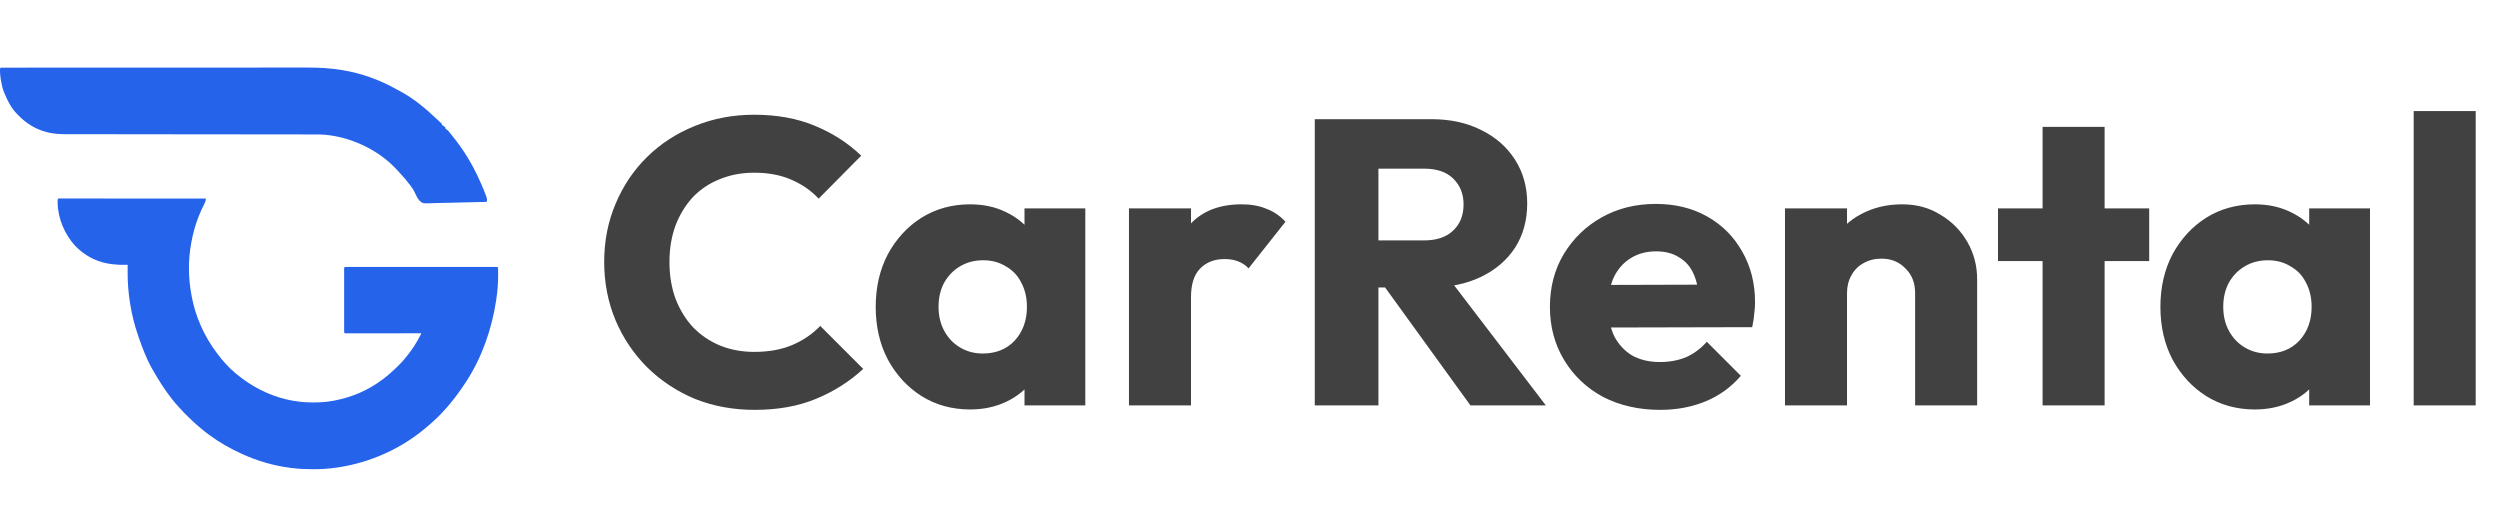
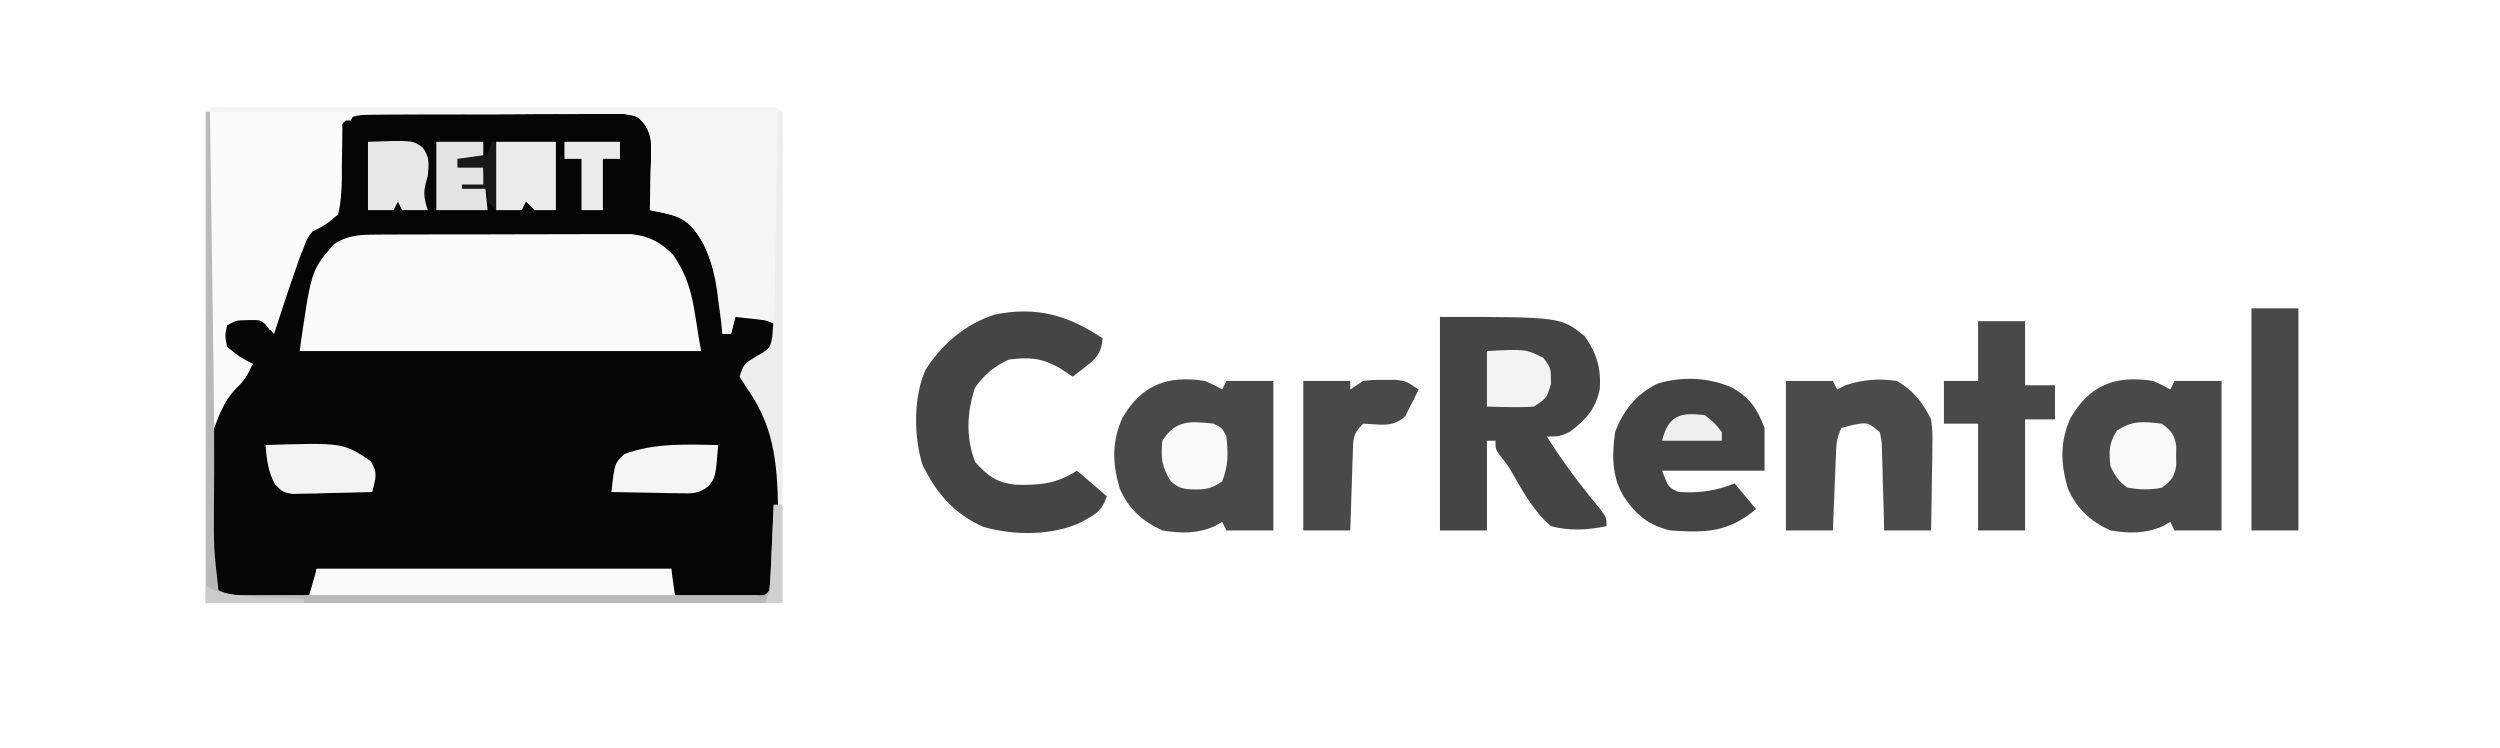
- <svg xmlns="http://www.w3.org/2000/svg" width="148" height="30" viewBox="0 0 148 30" fill="none">
-   <path d="M44.672 24.264C43.408 24.264 42.232 24.048 41.144 23.616C40.072 23.168 39.128 22.544 38.312 21.744C37.512 20.944 36.888 20.016 36.44 18.96C35.992 17.888 35.768 16.736 35.768 15.504C35.768 14.272 35.992 13.128 36.44 12.072C36.888 11 37.512 10.072 38.312 9.288C39.112 8.504 40.048 7.896 41.12 7.464C42.208 7.016 43.384 6.792 44.648 6.792C45.992 6.792 47.184 7.008 48.224 7.44C49.28 7.872 50.2 8.464 50.984 9.216L48.464 11.76C48.016 11.28 47.472 10.904 46.832 10.632C46.208 10.36 45.48 10.224 44.648 10.224C43.912 10.224 43.232 10.352 42.608 10.608C42 10.848 41.472 11.2 41.024 11.664C40.592 12.128 40.248 12.688 39.992 13.344C39.752 14 39.632 14.72 39.632 15.504C39.632 16.304 39.752 17.032 39.992 17.688C40.248 18.344 40.592 18.904 41.024 19.368C41.472 19.832 42 20.192 42.608 20.448C43.232 20.704 43.912 20.832 44.648 20.832C45.512 20.832 46.264 20.696 46.904 20.424C47.544 20.152 48.096 19.776 48.56 19.296L51.104 21.84C50.288 22.592 49.352 23.184 48.296 23.616C47.256 24.048 46.048 24.264 44.672 24.264ZM57.434 24.24C56.362 24.24 55.402 23.976 54.554 23.448C53.722 22.92 53.058 22.2 52.562 21.288C52.082 20.376 51.842 19.336 51.842 18.168C51.842 17 52.082 15.96 52.562 15.048C53.058 14.136 53.722 13.416 54.554 12.888C55.402 12.36 56.362 12.096 57.434 12.096C58.218 12.096 58.922 12.248 59.546 12.552C60.186 12.856 60.706 13.28 61.106 13.824C61.506 14.352 61.73 14.96 61.778 15.648V20.688C61.73 21.376 61.506 21.992 61.106 22.536C60.722 23.064 60.21 23.48 59.57 23.784C58.93 24.088 58.218 24.24 57.434 24.24ZM58.178 20.928C58.962 20.928 59.594 20.672 60.074 20.16C60.554 19.632 60.794 18.968 60.794 18.168C60.794 17.624 60.682 17.144 60.458 16.728C60.25 16.312 59.946 15.992 59.546 15.768C59.162 15.528 58.714 15.408 58.202 15.408C57.69 15.408 57.234 15.528 56.834 15.768C56.45 15.992 56.138 16.312 55.898 16.728C55.674 17.144 55.562 17.624 55.562 18.168C55.562 18.696 55.674 19.168 55.898 19.584C56.122 20 56.434 20.328 56.834 20.568C57.234 20.808 57.682 20.928 58.178 20.928ZM60.65 24V20.856L61.202 18.024L60.65 15.192V12.336H64.25V24H60.65ZM66.835 24V12.336H70.507V24H66.835ZM70.507 17.592L68.971 16.392C69.275 15.032 69.787 13.976 70.507 13.224C71.227 12.472 72.227 12.096 73.507 12.096C74.067 12.096 74.555 12.184 74.971 12.36C75.403 12.52 75.779 12.776 76.099 13.128L73.915 15.888C73.755 15.712 73.555 15.576 73.315 15.48C73.075 15.384 72.803 15.336 72.499 15.336C71.891 15.336 71.403 15.528 71.035 15.912C70.683 16.28 70.507 16.84 70.507 17.592ZM80.715 17.016V14.232H84.291C85.043 14.232 85.619 14.04 86.019 13.656C86.435 13.272 86.643 12.752 86.643 12.096C86.643 11.488 86.443 10.984 86.043 10.584C85.643 10.184 85.067 9.984 84.315 9.984H80.715V7.056H84.747C85.867 7.056 86.851 7.272 87.699 7.704C88.547 8.12 89.211 8.704 89.691 9.456C90.171 10.208 90.411 11.072 90.411 12.048C90.411 13.04 90.171 13.912 89.691 14.664C89.211 15.4 88.539 15.976 87.675 16.392C86.811 16.808 85.795 17.016 84.627 17.016H80.715ZM77.835 24V7.056H81.603V24H77.835ZM87.051 24L81.771 16.704L85.227 15.768L91.515 24H87.051ZM98.283 24.264C97.019 24.264 95.891 24.008 94.899 23.496C93.923 22.968 93.155 22.24 92.595 21.312C92.035 20.384 91.755 19.336 91.755 18.168C91.755 17 92.027 15.96 92.571 15.048C93.131 14.12 93.883 13.392 94.827 12.864C95.771 12.336 96.835 12.072 98.019 12.072C99.171 12.072 100.187 12.32 101.067 12.816C101.947 13.312 102.635 14 103.131 14.88C103.643 15.76 103.899 16.768 103.899 17.904C103.899 18.112 103.883 18.336 103.851 18.576C103.835 18.8 103.795 19.064 103.731 19.368L93.675 19.392V16.872L102.171 16.848L100.587 17.904C100.571 17.232 100.467 16.68 100.275 16.248C100.083 15.8 99.795 15.464 99.411 15.24C99.043 15 98.587 14.88 98.043 14.88C97.467 14.88 96.963 15.016 96.531 15.288C96.115 15.544 95.787 15.912 95.547 16.392C95.323 16.872 95.211 17.456 95.211 18.144C95.211 18.832 95.331 19.424 95.571 19.92C95.827 20.4 96.179 20.776 96.627 21.048C97.091 21.304 97.635 21.432 98.259 21.432C98.835 21.432 99.355 21.336 99.819 21.144C100.283 20.936 100.691 20.632 101.043 20.232L103.059 22.248C102.483 22.92 101.787 23.424 100.971 23.76C100.155 24.096 99.259 24.264 98.283 24.264ZM113.375 24V17.352C113.375 16.744 113.183 16.256 112.799 15.888C112.431 15.504 111.959 15.312 111.383 15.312C110.983 15.312 110.631 15.4 110.327 15.576C110.023 15.736 109.783 15.976 109.607 16.296C109.431 16.6 109.343 16.952 109.343 17.352L107.927 16.656C107.927 15.744 108.127 14.944 108.527 14.256C108.927 13.568 109.479 13.04 110.183 12.672C110.903 12.288 111.711 12.096 112.607 12.096C113.471 12.096 114.231 12.304 114.887 12.72C115.559 13.12 116.087 13.656 116.471 14.328C116.855 15 117.047 15.736 117.047 16.536V24H113.375ZM105.671 24V12.336H109.343V24H105.671ZM120.921 24V7.512H124.593V24H120.921ZM118.281 15.456V12.336H127.233V15.456H118.281ZM133.488 24.24C132.416 24.24 131.456 23.976 130.608 23.448C129.776 22.92 129.112 22.2 128.616 21.288C128.136 20.376 127.896 19.336 127.896 18.168C127.896 17 128.136 15.96 128.616 15.048C129.112 14.136 129.776 13.416 130.608 12.888C131.456 12.36 132.416 12.096 133.488 12.096C134.272 12.096 134.976 12.248 135.6 12.552C136.24 12.856 136.76 13.28 137.16 13.824C137.56 14.352 137.784 14.96 137.832 15.648V20.688C137.784 21.376 137.56 21.992 137.16 22.536C136.776 23.064 136.264 23.48 135.624 23.784C134.984 24.088 134.272 24.24 133.488 24.24ZM134.232 20.928C135.016 20.928 135.648 20.672 136.128 20.16C136.608 19.632 136.848 18.968 136.848 18.168C136.848 17.624 136.736 17.144 136.512 16.728C136.304 16.312 136 15.992 135.6 15.768C135.216 15.528 134.768 15.408 134.256 15.408C133.744 15.408 133.288 15.528 132.888 15.768C132.504 15.992 132.192 16.312 131.952 16.728C131.728 17.144 131.616 17.624 131.616 18.168C131.616 18.696 131.728 19.168 131.952 19.584C132.176 20 132.488 20.328 132.888 20.568C133.288 20.808 133.736 20.928 134.232 20.928ZM136.704 24V20.856L137.256 18.024L136.704 15.192V12.336H140.304V24H136.704ZM142.89 24V6.576H146.562V24H142.89Z" fill="#414141" />
-   <path d="M3.506 11.75C3.533 11.75 3.559 11.75 3.587 11.75C3.632 11.75 3.632 11.75 3.679 11.75C3.73 11.75 3.73 11.75 3.782 11.75C3.817 11.75 3.853 11.75 3.89 11.75C3.99 11.75 4.089 11.75 4.189 11.75C4.296 11.751 4.403 11.751 4.51 11.751C4.696 11.751 4.882 11.751 5.068 11.751C5.337 11.751 5.606 11.751 5.874 11.751C6.31 11.751 6.746 11.752 7.182 11.752C7.606 11.752 8.03 11.752 8.454 11.752C8.48 11.752 8.506 11.752 8.533 11.752C8.664 11.752 8.794 11.753 8.925 11.753C10.012 11.753 11.099 11.754 12.186 11.754C12.186 11.912 12.133 12.002 12.064 12.135C11.721 12.817 11.469 13.563 11.333 14.325C11.328 14.354 11.322 14.384 11.316 14.414C11.134 15.408 11.146 16.465 11.333 17.456C11.338 17.482 11.342 17.509 11.347 17.536C11.569 18.76 12.103 19.918 12.825 20.884C12.838 20.901 12.851 20.918 12.864 20.935C13.185 21.367 13.544 21.768 13.952 22.103C13.977 22.124 13.977 22.124 14.003 22.145C14.437 22.503 14.889 22.808 15.383 23.059C15.405 23.07 15.427 23.081 15.449 23.092C16.413 23.583 17.448 23.824 18.512 23.825C18.535 23.825 18.559 23.825 18.583 23.825C18.984 23.825 19.373 23.796 19.768 23.718C19.792 23.713 19.817 23.709 19.842 23.704C20.817 23.517 21.784 23.11 22.6 22.498C22.649 22.462 22.649 22.462 22.7 22.425C22.966 22.226 23.211 22.006 23.453 21.773C23.469 21.757 23.486 21.741 23.503 21.725C23.692 21.543 23.869 21.358 24.031 21.147C24.055 21.118 24.079 21.09 24.104 21.06C24.4 20.699 24.656 20.295 24.872 19.873C24.885 19.846 24.899 19.819 24.913 19.792C24.924 19.771 24.934 19.751 24.945 19.73C24.921 19.73 24.898 19.73 24.874 19.73C24.306 19.731 23.739 19.731 23.172 19.732C22.897 19.732 22.623 19.732 22.348 19.733C22.109 19.733 21.87 19.733 21.631 19.733C21.504 19.733 21.378 19.733 21.251 19.733C21.132 19.734 21.013 19.734 20.894 19.734C20.85 19.734 20.806 19.734 20.762 19.734C20.703 19.734 20.643 19.734 20.583 19.734C20.55 19.734 20.517 19.734 20.482 19.734C20.407 19.73 20.407 19.73 20.377 19.697C20.374 19.647 20.373 19.597 20.373 19.547C20.373 19.514 20.373 19.482 20.373 19.449C20.373 19.413 20.373 19.377 20.373 19.34C20.373 19.302 20.373 19.265 20.373 19.226C20.373 19.101 20.373 18.976 20.373 18.852C20.373 18.765 20.373 18.679 20.373 18.593C20.373 18.411 20.373 18.23 20.373 18.049C20.373 17.839 20.373 17.629 20.373 17.42C20.373 17.218 20.373 17.017 20.373 16.815C20.373 16.729 20.373 16.643 20.373 16.558C20.373 16.438 20.373 16.318 20.373 16.198C20.373 16.162 20.373 16.126 20.373 16.089C20.373 16.057 20.373 16.024 20.373 15.991C20.373 15.963 20.373 15.934 20.373 15.905C20.377 15.841 20.377 15.841 20.407 15.808C20.456 15.805 20.504 15.804 20.552 15.804C20.584 15.804 20.616 15.804 20.648 15.804C20.683 15.804 20.718 15.804 20.754 15.804C20.791 15.804 20.828 15.804 20.866 15.804C20.969 15.804 21.072 15.804 21.175 15.804C21.286 15.804 21.397 15.804 21.508 15.804C21.725 15.803 21.943 15.803 22.16 15.804C22.337 15.804 22.513 15.804 22.69 15.804C22.715 15.804 22.74 15.804 22.766 15.804C22.817 15.804 22.868 15.804 22.919 15.804C23.397 15.803 23.876 15.804 24.354 15.804C24.765 15.804 25.176 15.804 25.587 15.804C26.063 15.804 26.54 15.803 27.017 15.804C27.067 15.804 27.118 15.804 27.169 15.804C27.206 15.804 27.206 15.804 27.245 15.804C27.421 15.804 27.598 15.804 27.774 15.803C27.989 15.803 28.204 15.803 28.419 15.804C28.529 15.804 28.639 15.804 28.748 15.804C28.867 15.803 28.986 15.804 29.105 15.804C29.14 15.804 29.175 15.804 29.211 15.804C29.242 15.804 29.274 15.804 29.306 15.804C29.334 15.804 29.361 15.804 29.39 15.804C29.451 15.808 29.451 15.808 29.482 15.841C29.491 15.989 29.489 16.138 29.489 16.286C29.489 16.319 29.489 16.319 29.489 16.354C29.489 16.792 29.454 17.22 29.39 17.654C29.383 17.707 29.383 17.707 29.375 17.762C29.116 19.482 28.528 21.171 27.594 22.597C27.573 22.629 27.553 22.66 27.532 22.693C27.472 22.782 27.412 22.871 27.35 22.96C27.327 22.993 27.304 23.027 27.28 23.061C26.745 23.829 26.131 24.54 25.432 25.135C25.392 25.17 25.351 25.205 25.311 25.241C23.791 26.556 21.936 27.38 20.014 27.669C19.991 27.672 19.968 27.675 19.945 27.679C19.482 27.747 19.021 27.779 18.554 27.778C18.532 27.778 18.51 27.778 18.488 27.778C18.08 27.777 17.677 27.756 17.271 27.706C17.239 27.702 17.208 27.698 17.175 27.694C16.203 27.569 15.249 27.294 14.348 26.882C14.328 26.873 14.309 26.864 14.289 26.855C13.977 26.713 13.673 26.557 13.373 26.387C13.352 26.376 13.332 26.364 13.31 26.352C13.011 26.183 12.726 25.992 12.445 25.79C12.414 25.768 12.384 25.747 12.353 25.724C12.182 25.599 12.018 25.468 11.857 25.326C11.79 25.267 11.722 25.21 11.653 25.154C11.527 25.048 11.409 24.935 11.292 24.819C11.228 24.756 11.164 24.695 11.098 24.634C10.951 24.496 10.814 24.347 10.677 24.198C10.652 24.171 10.627 24.145 10.602 24.117C10.453 23.956 10.311 23.792 10.176 23.619C10.16 23.599 10.145 23.579 10.128 23.558C9.741 23.058 9.404 22.528 9.088 21.973C9.056 21.917 9.023 21.86 8.991 21.804C8.66 21.218 8.419 20.569 8.197 19.928C8.18 19.881 8.18 19.881 8.164 19.833C7.757 18.645 7.547 17.341 7.555 16.076C7.555 16.037 7.556 15.998 7.556 15.958C7.556 15.864 7.557 15.77 7.557 15.676C7.519 15.677 7.519 15.677 7.48 15.678C6.307 15.706 5.344 15.45 4.462 14.568C3.838 13.893 3.42 12.935 3.41 11.977C3.411 11.757 3.411 11.757 3.506 11.75Z" fill="#2563EB" />
-   <path d="M0.16 4.004C0.187 4.004 0.214 4.004 0.242 4.004C0.287 4.004 0.287 4.004 0.333 4.004C0.364 4.004 0.396 4.004 0.429 4.004C0.536 4.004 0.644 4.004 0.752 4.004C0.829 4.004 0.907 4.004 0.984 4.004C1.154 4.004 1.323 4.004 1.492 4.004C1.744 4.004 1.995 4.004 2.247 4.003C2.722 4.003 3.198 4.003 3.674 4.003C4.041 4.003 4.409 4.003 4.777 4.003C4.882 4.003 4.988 4.003 5.094 4.003C5.12 4.003 5.146 4.003 5.174 4.003C5.914 4.002 6.654 4.002 7.394 4.002C7.422 4.002 7.45 4.002 7.479 4.002C7.62 4.002 7.762 4.002 7.903 4.002C7.931 4.002 7.96 4.002 7.989 4.002C8.045 4.002 8.102 4.002 8.159 4.002C9.042 4.002 9.925 4.002 10.809 4.002C11.801 4.001 12.793 4.001 13.785 4.001C13.891 4.001 13.997 4.001 14.103 4.001C14.129 4.001 14.155 4.001 14.182 4.001C14.601 4.001 15.02 4.001 15.439 4C15.86 4 16.282 4 16.704 4C16.954 4 17.204 4 17.454 4C17.642 4 17.829 4 18.017 4C18.092 4 18.168 4 18.243 4C18.911 3.999 19.575 4.035 20.236 4.147C20.257 4.15 20.277 4.153 20.299 4.157C21.391 4.341 22.458 4.717 23.439 5.268C23.532 5.32 23.625 5.369 23.719 5.417C24.509 5.846 25.209 6.43 25.869 7.06C25.913 7.101 25.958 7.142 26.002 7.183C26.024 7.203 26.046 7.223 26.069 7.245C26.097 7.27 26.097 7.27 26.125 7.295C26.163 7.337 26.163 7.337 26.163 7.403C26.19 7.416 26.19 7.416 26.218 7.43C26.284 7.469 26.328 7.505 26.376 7.568C26.376 7.59 26.376 7.611 26.376 7.634C26.394 7.643 26.412 7.651 26.431 7.66C26.501 7.702 26.536 7.739 26.587 7.805C26.658 7.896 26.73 7.987 26.803 8.077C27.436 8.854 27.971 9.731 28.386 10.665C28.417 10.734 28.448 10.802 28.479 10.871C28.584 11.105 28.681 11.34 28.768 11.583C28.78 11.615 28.78 11.615 28.792 11.649C28.833 11.765 28.846 11.833 28.812 11.951C28.311 11.967 27.81 11.98 27.309 11.987C27.077 11.991 26.844 11.995 26.612 12.004C26.409 12.01 26.206 12.015 26.003 12.016C25.895 12.017 25.788 12.019 25.681 12.024C25.031 12.054 25.031 12.054 24.838 11.884C24.704 11.721 24.614 11.539 24.528 11.343C24.469 11.219 24.393 11.113 24.311 11.006C24.297 10.988 24.284 10.97 24.27 10.951C24.1 10.724 23.92 10.507 23.727 10.303C23.574 10.139 23.574 10.139 23.529 10.087C22.392 8.815 20.566 8.009 18.941 7.961C18.75 7.958 18.558 7.959 18.367 7.959C18.302 7.959 18.237 7.959 18.172 7.959C17.994 7.958 17.816 7.958 17.638 7.958C17.446 7.958 17.254 7.958 17.062 7.958C16.75 7.957 16.439 7.957 16.128 7.957C15.602 7.957 15.076 7.956 14.55 7.955C14.347 7.955 14.145 7.955 13.942 7.954C13.92 7.954 13.897 7.954 13.874 7.954C13.339 7.954 12.804 7.953 12.268 7.952C12.245 7.952 12.222 7.952 12.197 7.952C11.651 7.952 11.105 7.951 10.559 7.951C10.524 7.951 10.524 7.951 10.488 7.951C10.299 7.95 10.11 7.95 9.92 7.95C9.139 7.95 8.358 7.949 7.577 7.947C7.467 7.947 7.356 7.947 7.246 7.947C7.224 7.947 7.202 7.947 7.18 7.947C6.831 7.946 6.482 7.946 6.133 7.946C5.782 7.946 5.431 7.946 5.08 7.945C4.89 7.944 4.7 7.944 4.51 7.944C4.336 7.945 4.162 7.944 3.988 7.944C3.925 7.943 3.862 7.943 3.8 7.944C2.749 7.947 1.833 7.605 1.071 6.81C1.038 6.777 1.038 6.777 1.005 6.744C0.678 6.412 0.462 5.995 0.279 5.558C0.265 5.523 0.25 5.489 0.235 5.454C0.146 5.23 0.098 5.002 0.057 4.762C0.051 4.733 0.046 4.703 0.041 4.672C0.007 4.462 -0.009 4.254 0.005 4.041C0.052 3.991 0.095 4.004 0.16 4.004Z" fill="#2563EB" />
+ <svg xmlns="http://www.w3.org/2000/svg" version="1.1" viewBox="213.84 442.8 585.36 174.96" style="max-height: 500px" width="585.36" height="174.96">
+   <path transform="translate(0,0)" fill="#FEFEFE" d="M0 0 C356.4 0 712.8 0 1080 0 C1080 356.4 1080 712.8 1080 1080 C723.6 1080 367.2 1080 0 1080 C0 723.6 0 367.2 0 0 Z" />
+   <path transform="translate(302.4434,469.5959)" fill="#050505" d="M0 0 C0.649 -0.007 1.298 -0.014 1.967 -0.021 C4.112 -0.039 6.256 -0.035 8.4 -0.03 C9.891 -0.034 11.382 -0.039 12.872 -0.045 C15.996 -0.054 19.12 -0.052 22.244 -0.042 C26.249 -0.03 30.253 -0.051 34.259 -0.08 C37.337 -0.098 40.415 -0.098 43.493 -0.092 C44.969 -0.092 46.446 -0.098 47.923 -0.111 C49.987 -0.125 52.049 -0.115 54.113 -0.098 C55.875 -0.097 55.875 -0.097 57.672 -0.097 C60.557 0.404 60.557 0.404 62.438 2.304 C63.699 4.672 63.907 6.066 63.85 8.732 C63.84 9.531 63.83 10.331 63.82 11.154 C63.795 11.979 63.77 12.804 63.744 13.654 C63.724 14.915 63.724 14.915 63.703 16.201 C63.668 18.269 63.614 20.337 63.557 22.404 C64.808 22.657 66.06 22.909 67.35 23.17 C72.219 24.401 73.763 26.3 76.303 30.556 C79.184 37.1 80.557 44.274 80.557 51.404 C81.217 51.404 81.877 51.404 82.557 51.404 C82.887 50.084 83.217 48.764 83.557 47.404 C86.527 47.734 89.497 48.064 92.557 48.404 C92.887 49.724 93.217 51.044 93.557 52.404 C91.096 55.274 88.702 57.307 85.557 59.404 C86.608 62.382 87.769 64.716 89.557 67.342 C94.533 74.962 93.825 82.641 93.557 91.404 C93.532 92.267 93.507 93.13 93.482 94.019 C93.397 96.752 93.293 99.484 93.182 102.217 C93.151 103.095 93.12 103.973 93.089 104.877 C93.05 105.697 93.011 106.517 92.971 107.361 C92.939 108.093 92.908 108.825 92.875 109.579 C92.557 111.404 92.557 111.404 90.557 113.404 C88.525 113.647 88.525 113.647 86.057 113.635 C84.726 113.632 84.726 113.632 83.369 113.629 C82.441 113.616 81.513 113.604 80.557 113.592 C79.164 113.591 79.164 113.591 77.744 113.59 C70.837 113.544 70.837 113.544 68.557 112.404 C68.557 110.424 68.557 108.444 68.557 106.404 C41.167 106.404 13.777 106.404 -14.443 106.404 C-14.443 108.054 -14.443 109.704 -14.443 111.404 C-17.493 113.437 -18.133 113.659 -21.568 113.67 C-22.357 113.672 -23.146 113.675 -23.959 113.677 C-24.779 113.67 -25.599 113.662 -26.443 113.654 C-27.673 113.666 -27.673 113.666 -28.928 113.677 C-29.717 113.675 -30.506 113.672 -31.318 113.67 C-32.038 113.667 -32.757 113.665 -33.498 113.663 C-35.443 113.404 -35.443 113.404 -38.443 111.404 C-38.946 109.032 -38.946 109.032 -39.115 106.076 C-39.179 104.996 -39.243 103.917 -39.309 102.804 C-39.522 97.419 -39.667 92.044 -39.693 86.654 C-39.714 85.583 -39.735 84.512 -39.756 83.408 C-39.794 75.684 -39.293 69.531 -33.881 63.592 C-33.076 62.87 -32.272 62.148 -31.443 61.404 C-30.783 60.414 -30.123 59.424 -29.443 58.404 C-30.227 58.115 -31.011 57.827 -31.818 57.529 C-34.443 56.404 -34.443 56.404 -36.443 54.404 C-36.756 51.904 -36.756 51.904 -36.443 49.404 C-32.993 47.104 -31.498 46.973 -27.443 47.404 C-26.783 48.394 -26.123 49.384 -25.443 50.404 C-24.858 48.968 -24.275 47.53 -23.693 46.092 C-23.142 44.73 -23.142 44.73 -22.58 43.342 C-21.461 40.45 -20.485 37.533 -19.506 34.592 C-17.636 29.368 -15.546 25.955 -10.443 23.404 C-10.429 22.814 -10.414 22.224 -10.399 21.616 C-10.325 18.94 -10.228 16.266 -10.131 13.592 C-10.108 12.663 -10.086 11.734 -10.062 10.777 C-10.027 9.884 -9.992 8.992 -9.955 8.072 C-9.929 7.25 -9.903 6.428 -9.876 5.581 C-8.775 0.04 -5.01 0.023 0 0 Z" />
+   <path transform="translate(268.1627,467.873)" fill="#F5F5F5" d="M0 0 C1.119 -0.003 2.238 -0.006 3.391 -0.009 C4.629 -0.007 5.868 -0.004 7.144 -0.002 C9.088 -0.005 9.088 -0.005 11.07 -0.008 C14.634 -0.012 18.198 -0.011 21.762 -0.007 C25.484 -0.005 29.206 -0.007 32.928 -0.009 C39.179 -0.011 45.43 -0.008 51.682 -0.003 C58.919 0.002 66.156 0 73.394 -0.005 C79.597 -0.01 85.8 -0.01 92.002 -0.008 C95.712 -0.006 99.422 -0.006 103.131 -0.009 C107.264 -0.013 111.397 -0.008 115.531 -0.002 C116.769 -0.004 118.008 -0.006 119.284 -0.009 C120.403 -0.006 121.522 -0.003 122.675 0 C123.653 0 124.632 0.001 125.64 0.001 C127.837 0.127 127.837 0.127 128.837 1.127 C128.933 2.62 128.959 4.117 128.958 5.613 C128.96 7.064 128.96 7.064 128.962 8.543 C128.958 9.617 128.955 10.691 128.951 11.797 C128.951 12.937 128.951 14.077 128.951 15.252 C128.95 18.961 128.943 22.671 128.935 26.381 C128.933 28.663 128.932 30.946 128.932 33.228 C128.927 41.715 128.913 50.202 128.9 58.689 C128.879 77.644 128.859 96.598 128.837 116.127 C84.287 116.127 39.737 116.127 -6.163 116.127 C-6.183 97.173 -6.204 78.218 -6.225 58.689 C-6.234 52.695 -6.243 46.7 -6.253 40.524 C-6.257 33.228 -6.257 33.228 -6.258 29.818 C-6.26 27.426 -6.263 25.033 -6.268 22.641 C-6.276 19.026 -6.277 15.412 -6.276 11.797 C-6.28 10.723 -6.283 9.65 -6.287 8.543 C-6.286 7.576 -6.284 6.609 -6.283 5.613 C-6.284 4.766 -6.285 3.919 -6.286 3.046 C-6.032 -0.916 -3.362 0.001 0 0 Z M25.956 3.52 C24.463 5.665 24.497 7.056 24.536 9.654 C24.528 10.529 24.52 11.404 24.511 12.305 C24.52 14.141 24.541 15.977 24.574 17.813 C24.538 20.373 24.455 22.64 23.837 25.127 C20.927 27.51 20.927 27.51 17.837 29.127 C16.451 30.97 16.451 30.97 15.712 33.064 C15.404 33.837 15.096 34.609 14.779 35.404 C13.282 39.733 11.947 44.104 10.669 48.502 C9.837 51.127 9.837 51.127 8.837 52.127 C8.177 51.137 7.517 50.147 6.837 49.127 C2.783 48.696 1.288 48.827 -2.163 51.127 C-2.83 53.54 -2.83 53.54 -2.163 56.127 C0.836 59.232 0.836 59.232 4.837 60.127 C4.367 60.612 3.896 61.096 3.411 61.596 C2.789 62.266 2.166 62.936 1.525 63.627 C0.602 64.602 0.602 64.602 -0.339 65.596 C-5.554 72.832 -5.579 79.762 -5.413 88.377 C-5.408 89.433 -5.402 90.488 -5.397 91.576 C-5.344 96.989 -5.154 102.395 -4.835 107.799 C-4.779 108.774 -4.723 109.75 -4.666 110.755 C-4.374 113.491 -4.374 113.491 -1.163 115.127 C0.816 115.433 0.816 115.433 2.962 115.393 C3.751 115.395 4.54 115.398 5.353 115.4 C6.583 115.389 6.583 115.389 7.837 115.377 C8.657 115.385 9.477 115.392 10.322 115.4 C11.111 115.398 11.899 115.395 12.712 115.393 C13.791 115.389 13.791 115.389 14.892 115.386 C17.161 115.229 17.161 115.229 19.837 113.127 C19.837 111.477 19.837 109.827 19.837 108.127 C47.227 108.127 74.617 108.127 102.837 108.127 C102.837 110.107 102.837 112.087 102.837 114.127 C106.491 115.954 110.816 115.312 114.837 115.314 C116.229 115.333 116.229 115.333 117.65 115.352 C118.98 115.354 118.98 115.354 120.337 115.357 C121.559 115.364 121.559 115.364 122.806 115.37 C125.064 115.312 125.064 115.312 126.837 113.127 C127.207 111.246 127.207 111.246 127.251 109.084 C127.29 108.265 127.329 107.445 127.37 106.601 C127.4 105.723 127.431 104.844 127.462 103.939 C127.497 103.041 127.532 102.143 127.568 101.218 C127.636 99.388 127.697 97.558 127.754 95.729 C127.828 93.412 127.929 91.098 128.036 88.783 C128.354 78.009 125.764 71.805 119.837 63.127 C119.837 62.467 119.837 61.807 119.837 61.127 C121.333 60.014 121.333 60.014 123.275 58.814 C126.345 56.75 126.345 56.75 127.775 53.314 C127.795 52.593 127.816 51.871 127.837 51.127 C124.33 49.523 121.694 48.907 117.837 49.127 C117.507 50.447 117.177 51.767 116.837 53.127 C116.177 53.127 115.517 53.127 114.837 53.127 C114.714 52.013 114.59 50.899 114.462 49.752 C114.258 48.21 114.05 46.668 113.837 45.127 C113.688 43.918 113.688 43.918 113.536 42.686 C112.568 36.437 110.667 30.454 105.837 26.127 C103.178 25.206 100.611 24.676 97.837 24.127 C97.872 22.874 97.907 21.621 97.943 20.33 C97.971 18.679 97.998 17.028 98.025 15.377 C98.05 14.552 98.075 13.727 98.101 12.877 C98.111 12.078 98.12 11.279 98.13 10.455 C98.146 9.722 98.162 8.989 98.178 8.233 C97.717 5.38 96.875 4.184 94.837 2.127 C91.857 1.524 91.857 1.524 88.394 1.625 C87.745 1.62 87.096 1.614 86.427 1.609 C84.282 1.596 82.138 1.613 79.994 1.631 C78.503 1.631 77.012 1.629 75.521 1.626 C72.398 1.625 69.274 1.638 66.15 1.66 C62.145 1.689 58.141 1.686 54.135 1.673 C51.057 1.666 47.979 1.674 44.901 1.687 C43.425 1.691 41.948 1.691 40.471 1.688 C38.407 1.685 36.344 1.701 34.281 1.723 C33.106 1.728 31.932 1.734 30.721 1.739 C27.84 1.89 27.84 1.89 25.956 3.52 Z" />
+   <path transform="translate(302.7087,497.7253)" fill="#FBFBFB" d="M0 0 C0.666 -0.005 1.331 -0.01 2.017 -0.015 C4.211 -0.029 6.405 -0.028 8.6 -0.026 C10.129 -0.03 11.658 -0.034 13.188 -0.039 C16.391 -0.047 19.595 -0.046 22.798 -0.041 C26.899 -0.035 30.998 -0.052 35.098 -0.075 C38.256 -0.09 41.414 -0.091 44.572 -0.088 C46.084 -0.088 47.595 -0.094 49.106 -0.104 C51.222 -0.116 53.337 -0.109 55.453 -0.098 C56.656 -0.098 57.858 -0.099 59.097 -0.1 C63.222 0.384 65.851 1.831 68.768 4.755 C73.76 12.176 73.435 17.375 75.291 27.275 C44.271 27.275 13.251 27.275 -18.709 27.275 C-16.009 8.378 -16.009 8.378 -10.709 2.275 C-7.212 -0.039 -4.128 0.016 0 0 Z" />
+   <path transform="translate(551,517)" fill="#454545" d="M0 0 C28.269 0 28.269 0 33.875 4.508 C36.709 8.582 37.728 11.865 37.422 16.855 C36.515 21.465 34.137 24.168 30.438 26.875 C28 28 28 28 25 28 C28.805 33.967 32.922 39.503 37.461 44.934 C39 47 39 47 39 49 C34.404 49.908 30.563 50.176 26 49 C22.067 45.674 19.521 41.051 16.976 36.635 C15.942 34.834 15.942 34.834 14.227 32.672 C13 31 13 31 13 29 C12.34 29 11.68 29 11 29 C11 35.93 11 42.86 11 50 C7.37 50 3.74 50 0 50 C0 33.5 0 17 0 0 Z" />
+   <path transform="translate(263,469)" fill="#FBFBFB" d="M0 0 C11.22 0 22.44 0 34 0 C33.67 0.66 33.34 1.32 33 2 C32.34 2 31.68 2 31 2 C31.001 2.645 31.002 3.291 31.003 3.956 C30.991 6.888 30.934 9.818 30.875 12.75 C30.879 14.274 30.879 14.274 30.883 15.828 C30.808 18.672 30.676 21.235 30 24 C27.074 26.465 27.074 26.465 24 28 C22.647 29.775 22.647 29.775 21.938 31.812 C21.632 32.581 21.326 33.349 21.012 34.141 C18.916 40.064 16.923 46.018 15 52 C14.568 51.51 14.136 51.02 13.691 50.516 C11.996 48.689 11.996 48.689 8.938 48.75 C6.068 48.812 6.068 48.812 4 50 C3.498 52.33 3.498 52.33 4 55 C6.904 57.353 6.904 57.353 10 59 C8.952 61.446 8.023 62.978 6.062 64.812 C3.377 67.66 2.401 70.358 1 74 C0.67 74 0.34 74 0 74 C0 49.58 0 25.16 0 0 Z" />
+   <path transform="translate(718,532)" fill="#494949" d="M0 0 C2.301 1.027 2.301 1.027 4 2 C4.33 1.34 4.66 0.68 5 0 C8.63 0 12.26 0 16 0 C16 11.55 16 23.1 16 35 C12.37 35 8.74 35 5 35 C4.67 34.34 4.34 33.68 4 33 C3.438 33.32 2.876 33.639 2.297 33.969 C-1.754 35.788 -5.662 35.728 -10 35 C-14.691 32.855 -17.972 29.898 -20 25.125 C-21.681 19.347 -21.864 14.388 -19.438 8.812 C-14.988 0.952 -8.836 -1.406 0 0 Z" />
+   <path transform="translate(496,532)" fill="#494949" d="M0 0 C2.301 1.027 2.301 1.027 4 2 C4.33 1.34 4.66 0.68 5 0 C8.63 0 12.26 0 16 0 C16 11.55 16 23.1 16 35 C12.37 35 8.74 35 5 35 C4.67 34.34 4.34 33.68 4 33 C3.438 33.32 2.876 33.639 2.297 33.969 C-1.754 35.788 -5.662 35.728 -10 35 C-14.691 32.855 -17.972 29.898 -20 25.125 C-21.681 19.347 -21.864 14.388 -19.438 8.812 C-14.988 0.952 -8.836 -1.406 0 0 Z" />
+   <path transform="translate(472,522)" fill="#454545" d="M0 0 C-0.176 2.379 -0.697 3.702 -2.402 5.379 C-3.906 6.621 -5.451 7.814 -7 9 C-7.99 8.34 -8.98 7.68 -10 7 C-14.289 4.574 -17.106 4.379 -22 5 C-25.59 6.761 -27.521 8.345 -29.875 11.562 C-31.766 17.342 -32.071 23.295 -29.812 29 C-26.912 32.201 -24.847 33.794 -20.441 34.285 C-14.864 34.459 -10.813 34.122 -6 31 C-3.69 32.98 -1.38 34.96 1 37 C-0.223 40.67 -1.837 41.299 -5.113 43.133 C-11.949 46.275 -20.808 46.196 -27.93 44.164 C-34.83 41.039 -38.818 36.416 -42.133 29.707 C-44.222 23.185 -44.32 13.851 -41.5 7.5 C-37.769 1.47 -31.989 -3.431 -25.195 -5.562 C-15.465 -7.502 -8.115 -5.41 0 0 Z" />
+   <path transform="translate(619.4375,533.5625)" fill="#444444" d="M0 0 C4.213 2.483 5.793 4.867 7.562 9.438 C7.562 12.738 7.562 16.038 7.562 19.438 C-0.357 19.438 -8.277 19.438 -16.438 19.438 C-14.938 23.438 -14.938 23.438 -12.438 24.438 C-7.611 24.716 -3.938 24.194 0.562 22.438 C2.212 24.418 3.862 26.398 5.562 28.438 C-0.928 33.875 -6.171 34.026 -14.438 33.438 C-19.538 32.289 -22.568 29.794 -25.438 25.438 C-28.262 20.638 -28.158 15.861 -27.438 10.438 C-25.562 5.389 -22.396 1.442 -17.52 -0.938 C-11.684 -2.689 -5.592 -2.41 0 0 Z" />
+   <path transform="translate(632,532)" fill="#4B4B4B" d="M0 0 C3.63 0 7.26 0 11 0 C11.33 0.66 11.66 1.32 12 2 C12.639 1.67 13.279 1.34 13.938 1 C18.039 -0.339 21.725 -0.63 26 0 C29.939 2.312 31.959 4.961 34 9 C34.341 11.954 34.341 11.954 34.293 15.176 C34.278 16.911 34.278 16.911 34.264 18.682 C34.239 19.88 34.213 21.078 34.188 22.312 C34.167 24.139 34.167 24.139 34.146 26.002 C34.111 29.002 34.062 32.001 34 35 C30.37 35 26.74 35 23 35 C22.963 33.363 22.925 31.726 22.887 30.039 C22.821 27.901 22.755 25.763 22.688 23.625 C22.665 22.545 22.642 21.465 22.619 20.352 C22.566 18.805 22.566 18.805 22.512 17.227 C22.486 16.273 22.459 15.32 22.432 14.338 C22.29 13.567 22.147 12.795 22 12 C19.164 9.662 19.164 9.662 15.875 10.25 C14.926 10.498 13.977 10.745 13 11 C11.769 13.461 11.794 15.258 11.684 18.008 C11.642 18.994 11.6 19.98 11.557 20.996 C11.517 22.029 11.478 23.061 11.438 24.125 C11.394 25.165 11.351 26.206 11.307 27.277 C11.2 29.851 11.1 32.426 11 35 C7.37 35 3.74 35 0 35 C0 23.45 0 11.9 0 0 Z" />
+   <path transform="translate(677,518)" fill="#494949" d="M0 0 C3.63 0 7.26 0 11 0 C11 4.95 11 9.9 11 15 C13.31 15 15.62 15 18 15 C18 17.64 18 20.28 18 23 C15.69 23 13.38 23 11 23 C11 31.58 11 40.16 11 49 C7.37 49 3.74 49 0 49 C0 40.75 0 32.5 0 24 C-2.64 24 -5.28 24 -8 24 C-8 20.7 -8 17.4 -8 14 C-5.36 14 -2.72 14 0 14 C0 9.38 0 4.76 0 0 Z" />
+   <path transform="translate(288,576)" fill="#F9F9F9" d="M0 0 C27.39 0 54.78 0 83 0 C83.495 3.465 83.495 3.465 84 7 C55.62 7 27.24 7 -2 7 C-1.34 4.69 -0.68 2.38 0 0 Z" />
+   <path transform="translate(741,515)" fill="#494949" d="M0 0 C3.63 0 7.26 0 11 0 C11 17.16 11 34.32 11 52 C7.37 52 3.74 52 0 52 C0 34.84 0 17.68 0 0 Z" />
+   <path transform="translate(519,532)" fill="#494949" d="M0 0 C3.63 0 7.26 0 11 0 C11 0.66 11 1.32 11 2 C11.99 1.34 12.98 0.68 14 0 C16.375 -0.266 16.375 -0.266 19 -0.25 C19.866 -0.255 20.733 -0.26 21.625 -0.266 C24 0 24 0 27 2 C26.372 3.352 25.696 4.682 25 6 C24.443 7.114 24.443 7.114 23.875 8.25 C20.898 11.028 17.985 10.126 14 10 C11.439 12.561 11.703 13.666 11.586 17.227 C11.528 18.773 11.528 18.773 11.469 20.352 C11.438 21.432 11.407 22.512 11.375 23.625 C11.317 25.257 11.317 25.257 11.258 26.922 C11.163 29.614 11.081 32.307 11 35 C7.37 35 3.74 35 0 35 C0 23.45 0 11.9 0 0 Z" />
+   <path transform="translate(262,469)" fill="#B9B9B9" d="M0 0 C0.33 0 0.66 0 1 0 C1.132 9.347 1.263 18.694 1.391 28.041 C1.451 32.384 1.511 36.727 1.573 41.071 C1.644 46.098 1.713 51.125 1.781 56.152 C1.792 56.974 1.804 57.795 1.815 58.641 C1.965 69.776 2.059 80.909 1.938 92.045 C1.871 102.066 1.871 102.066 3 112 C5.509 113.254 7.209 113.126 10.017 113.127 C11.079 113.13 12.14 113.133 13.234 113.136 C14.403 113.134 15.573 113.131 16.778 113.129 C18.005 113.131 19.233 113.133 20.498 113.135 C23.869 113.138 27.241 113.137 30.613 113.134 C34.136 113.132 37.659 113.134 41.182 113.136 C47.097 113.138 53.013 113.135 58.929 113.13 C65.777 113.125 72.626 113.127 79.474 113.132 C85.346 113.137 91.217 113.137 97.089 113.135 C100.6 113.133 104.11 113.133 107.621 113.136 C111.531 113.14 115.441 113.135 119.352 113.129 C120.523 113.131 121.695 113.133 122.902 113.136 C124.49 113.131 124.49 113.131 126.11 113.127 C127.035 113.127 127.961 113.126 128.915 113.126 C130.989 113.232 130.989 113.232 132 112 C132.157 110.514 132.251 109.021 132.316 107.527 C132.358 106.628 132.4 105.729 132.443 104.803 C132.483 103.857 132.522 102.912 132.562 101.938 C132.606 100.988 132.649 100.039 132.693 99.061 C132.8 96.707 132.902 94.354 133 92 C133.66 92 134.32 92 135 92 C135 99.59 135 107.18 135 115 C90.45 115 45.9 115 0 115 C0 77.05 0 39.1 0 0 Z" />
+   <path transform="translate(276,547)" fill="#F3F3F3" d="M0 0 C18.2 -0.563 18.2 -0.563 24.688 3.812 C26.388 6.647 25.767 7.884 25 11 C21.563 11.116 18.126 11.187 14.688 11.25 C13.711 11.284 12.735 11.317 11.729 11.352 C10.791 11.364 9.853 11.377 8.887 11.391 C7.591 11.422 7.591 11.422 6.268 11.454 C4 11 4 11 2.238 9.21 C0.56 6.215 0.326 3.386 0 0 Z" />
+   <path transform="translate(382,547)" fill="#F5F5F5" d="M0 0 C-0.614 7.494 -0.614 7.494 -2.227 9.609 C-4.567 11.444 -5.938 11.347 -8.887 11.293 C-9.825 11.283 -10.762 11.274 -11.729 11.264 C-12.705 11.239 -13.681 11.213 -14.688 11.188 C-16.17 11.167 -16.17 11.167 -17.682 11.146 C-20.122 11.111 -22.561 11.062 -25 11 C-24.25 4.234 -24.25 4.234 -22 2.125 C-14.97 -0.511 -7.414 -0.139 0 0 Z" />
+   <path transform="translate(330,476)" fill="#ECECEC" d="M0 0 C4.667 0 9.333 0 14 0 C14 5.28 14 10.56 14 16 C12.35 16 10.7 16 9 16 C8.34 15.34 7.68 14.68 7 14 C6.67 14.66 6.34 15.32 6 16 C4.02 16 2.04 16 0 16 C0 10.72 0 5.44 0 0 Z" />
+   <path transform="translate(300,476)" fill="#E7E7E7" d="M0 0 C10.498 -0.371 10.498 -0.371 12.84 1.359 C14.474 3.67 14.271 5.222 14 8 C13.814 8.681 13.629 9.361 13.438 10.062 C12.92 12.356 13.288 13.786 14 16 C12.02 16 10.04 16 8 16 C7.67 15.34 7.34 14.68 7 14 C6.67 14.66 6.34 15.32 6 16 C4.02 16 2.04 16 0 16 C0 10.72 0 5.44 0 0 Z" />
+   <path transform="translate(396,469)" fill="#EDEDED" d="M0 0 C0.33 0 0.66 0 1 0 C1 30.36 1 60.72 1 92 C0.67 92 0.34 92 0 92 C-0.026 91.022 -0.052 90.043 -0.078 89.035 C-0.488 79.558 -1.809 72.48 -7.312 64.625 C-7.869 63.759 -8.426 62.892 -9 62 C-8 59 -8 59 -5 57.188 C-1.825 55.349 -1.825 55.349 -1.332 52.57 C-0.871 47.611 -0.764 42.673 -0.684 37.695 C-0.652 36.077 -0.652 36.077 -0.621 34.425 C-0.555 30.992 -0.496 27.558 -0.438 24.125 C-0.394 21.792 -0.351 19.458 -0.307 17.125 C-0.2 11.417 -0.098 5.708 0 0 Z" />
+   <path transform="translate(720,542)" fill="#F9F9F9" d="M0 0 C2.201 1.592 2.902 2.47 3.398 5.156 C3.391 5.93 3.383 6.703 3.375 7.5 C3.383 8.273 3.39 9.047 3.398 9.844 C2.902 12.532 2.207 13.412 0 15 C-2.703 15.556 -5.279 15.432 -8 15 C-10.175 13.457 -10.818 12.363 -12 10 C-12.381 6.497 -12.402 4.637 -10.5 1.625 C-6.759 -0.807 -4.426 -0.492 0 0 Z" />
+   <path transform="translate(498,542)" fill="#F9F9F9" d="M0 0 C2 1 2 1 3 3 C3.386 7.05 3.502 9.744 2 13.5 C-0.721 15.541 -2.792 15.497 -6.129 15.332 C-8 15 -8 15 -9.938 13.625 C-12.126 10.279 -12.401 8.008 -12 4 C-8.871 -0.955 -5.366 -0.596 0 0 Z" />
+   <path transform="translate(562,525)" fill="#F3F3F3" d="M0 0 C9.019 -0.481 9.019 -0.481 13.188 1.562 C15 4 15 4 15 7.625 C14 11 14 11 11 13 C7.316 13.267 3.699 13.087 0 13 C0 8.71 0 4.42 0 0 Z" />
+   <path transform="translate(316,476)" fill="#E3E3E3" d="M0 0 C3.63 0 7.26 0 11 0 C11 1.32 11 2.64 11 4 C9.02 4 7.04 4 5 4 C5 4.66 5 5.32 5 6 C6.98 6 8.96 6 11 6 C11.33 9.3 11.66 12.6 12 16 C8.04 16 4.08 16 0 16 C0 10.72 0 5.44 0 0 Z" />
+   <path transform="translate(346,476)" fill="#ECECEC" d="M0 0 C4.29 0 8.58 0 13 0 C13 1.32 13 2.64 13 4 C11.68 4 10.36 4 9 4 C9 7.96 9 11.92 9 16 C7.35 16 5.7 16 4 16 C4 12.04 4 8.08 4 4 C2.68 4 1.36 4 0 4 C0 2.68 0 1.36 0 0 Z" />
+   <path transform="translate(613,540)" fill="#F0F0F0" d="M0 0 C2.375 1.875 2.375 1.875 4 4 C4 4.66 4 5.32 4 6 C-0.62 6 -5.24 6 -10 6 C-8.509 0.035 -5.776 -0.707 0 0 Z" />
+   <path transform="translate(395,561)" fill="#D0D0D0" d="M0 0 C0.66 0 1.32 0 2 0 C2 7.59 2 15.18 2 23 C0.68 23 -0.64 23 -2 23 C-1.505 21.515 -1.505 21.515 -1 20 C-0.854 18.447 -0.753 16.89 -0.684 15.332 C-0.642 14.439 -0.6 13.547 -0.557 12.627 C-0.517 11.698 -0.478 10.769 -0.438 9.812 C-0.373 8.402 -0.373 8.402 -0.307 6.963 C-0.201 4.642 -0.099 2.321 0 0 Z" />
+   <path transform="translate(329,476)" fill="#181818" d="M0 0 C0.33 0 0.66 0 1 0 C1 5.28 1 10.56 1 16 C0.34 15.34 -0.32 14.68 -1 14 C-1 13.01 -1 12.02 -1 11 C-2.98 11 -4.96 11 -7 11 C-7 10.67 -7 10.34 -7 10 C-5.35 10 -3.7 10 -2 10 C-2 8.68 -2 7.36 -2 6 C-3.98 6 -5.96 6 -8 6 C-8 5.34 -8 4.68 -8 4 C-4.535 3.505 -4.535 3.505 -1 3 C-0.67 2.01 -0.34 1.02 0 0 Z" />
+   <path transform="translate(262,580)" fill="#CBCBCB" d="M0 0 C0.949 0.476 0.949 0.476 1.918 0.961 C6.053 2.355 9.976 2.461 14.312 2.625 C15.148 2.664 15.984 2.702 16.846 2.742 C18.897 2.836 20.948 2.919 23 3 C23 3.33 23 3.66 23 4 C15.41 4 7.82 4 0 4 C0 2.68 0 1.36 0 0 Z" />
</svg>
